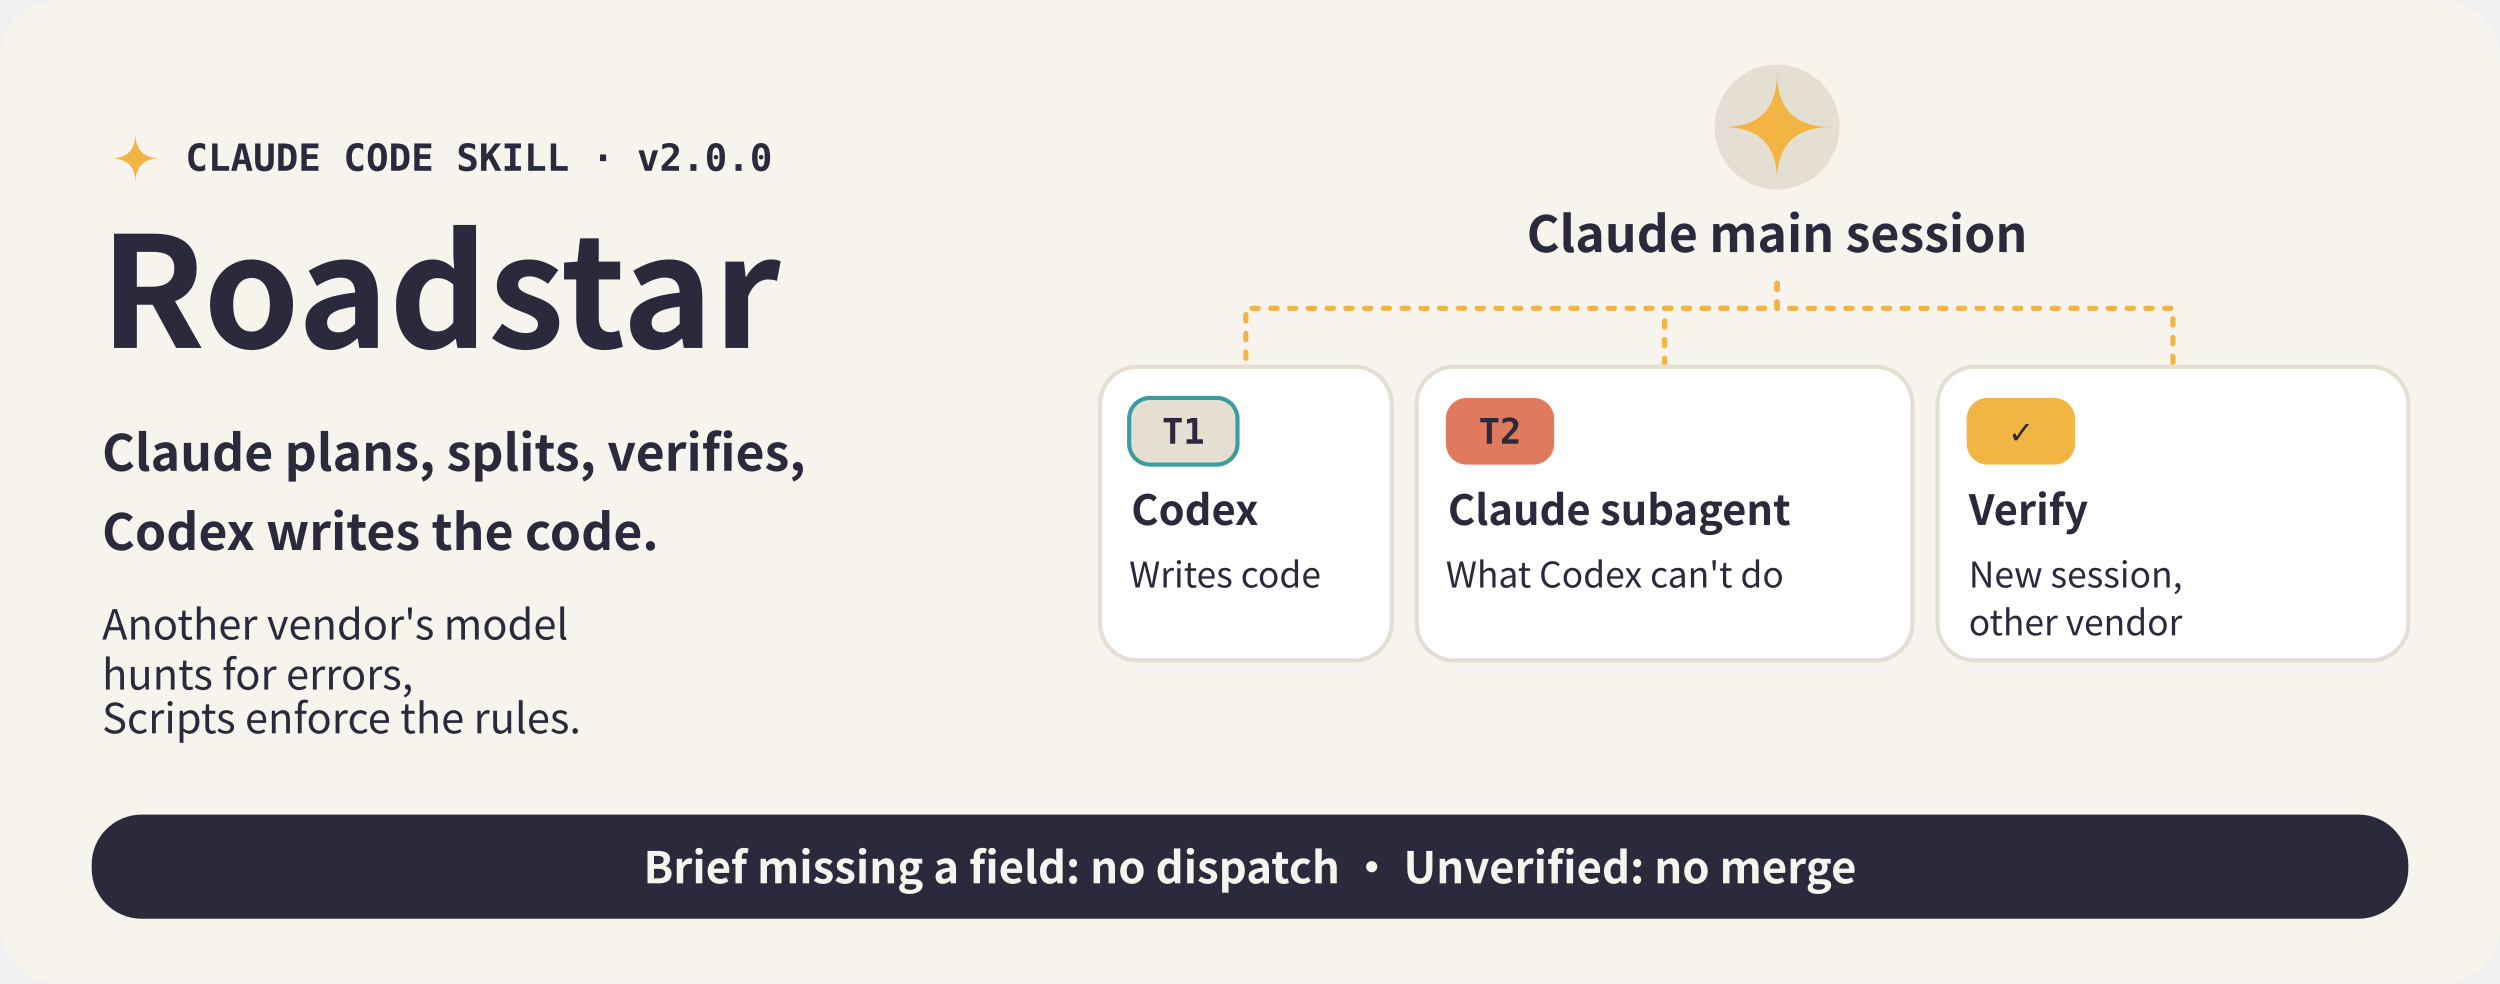
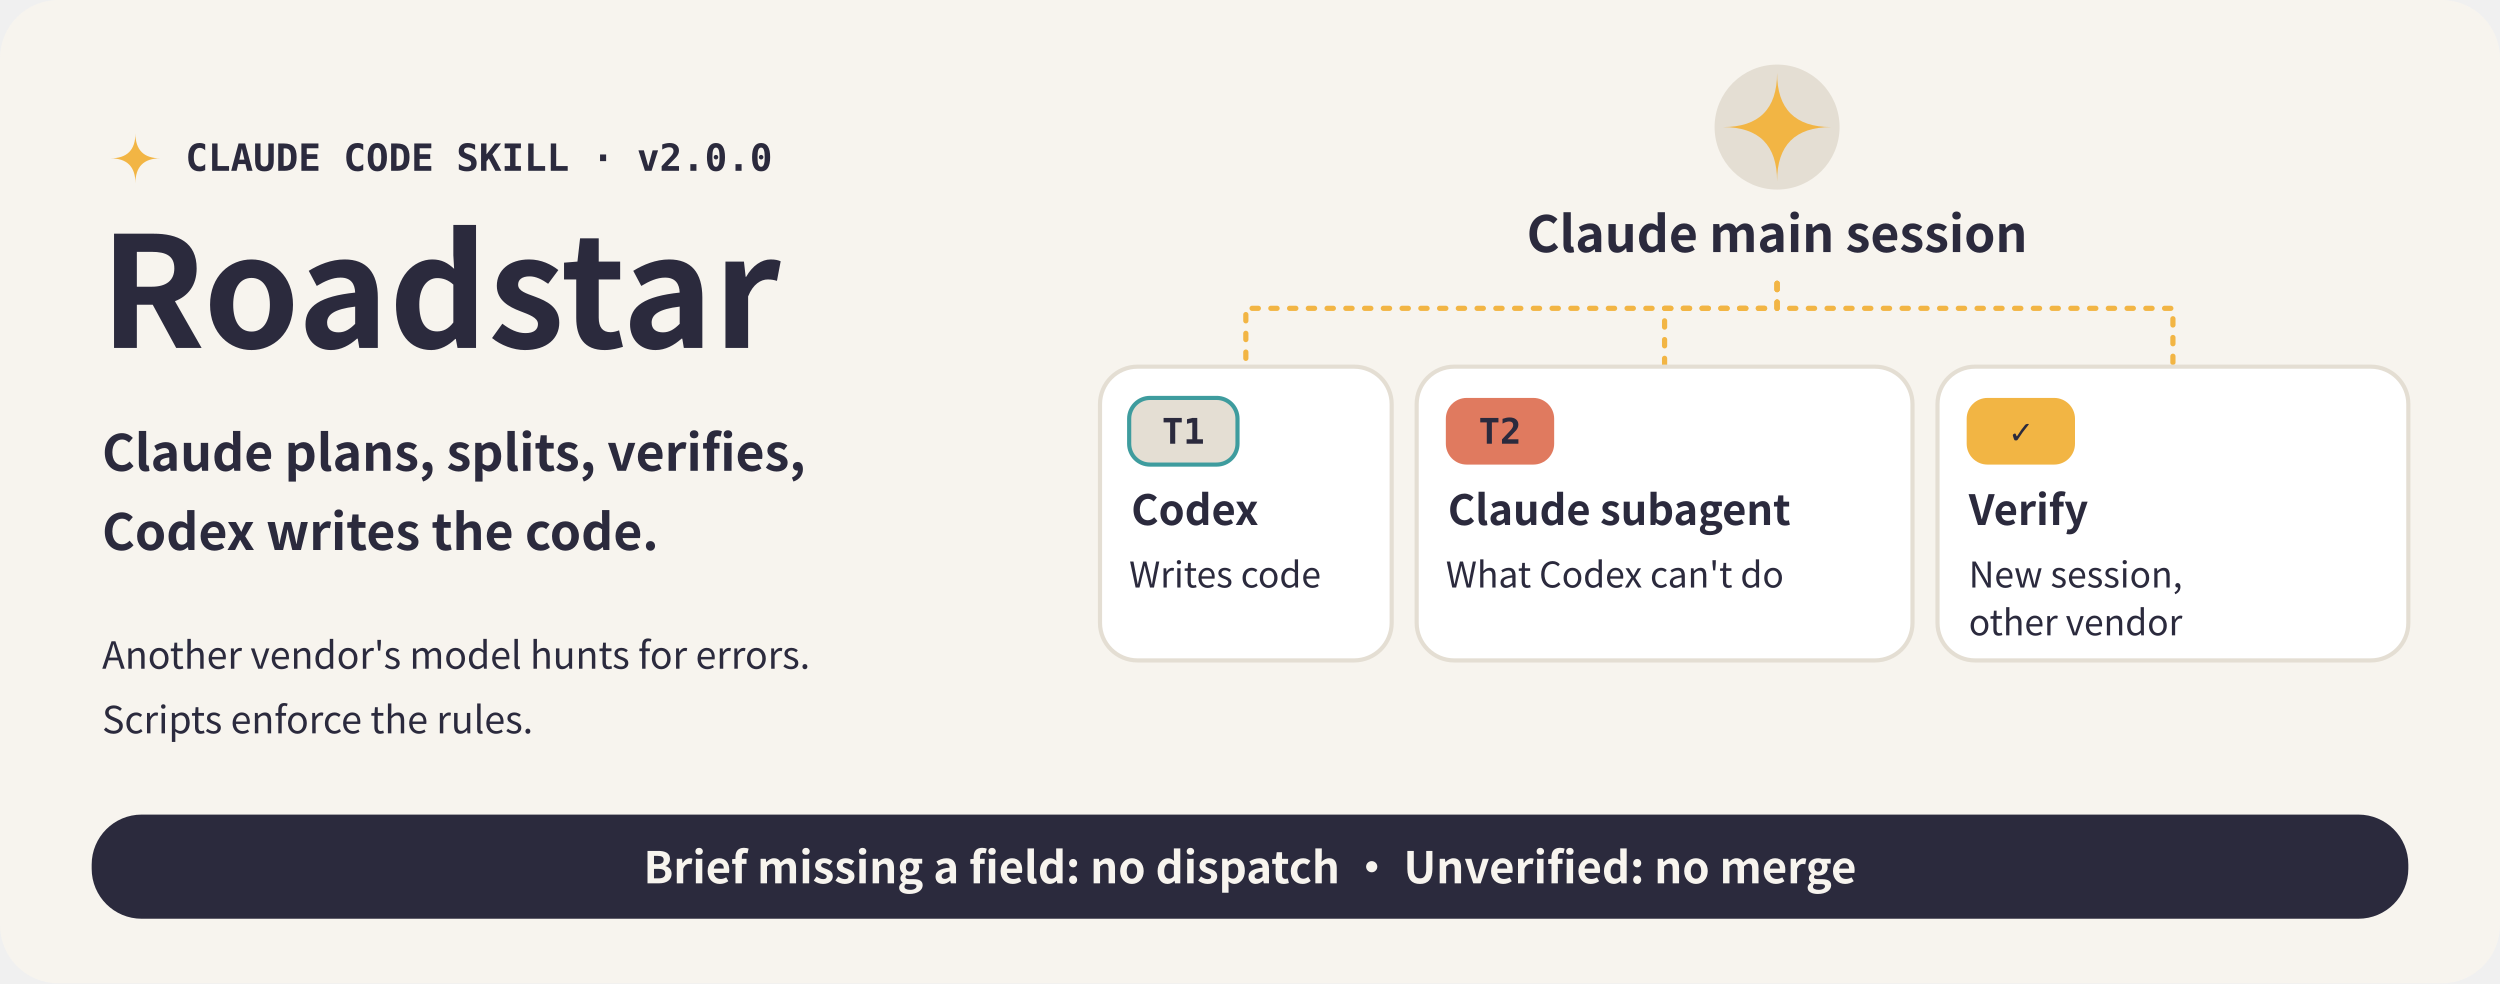
<svg xmlns="http://www.w3.org/2000/svg" xml:lang="en" width="1200" height="472" viewBox="0 0 1200 472" role="img" aria-labelledby="title desc">
  <rect id="base" x="0" y="0" width="1200" height="472" fill="#F7F4EE" rx="28" />
  <rect id="intro" x="28" y="30" width="490" height="356" fill="#F7F4EE" rx="0" />
  <path d="M65,64 Q65,76 77,76 Q65,76 65,88 Q65,76 53,76 Q65,76 65,64 Z" fill="#F2B544" />
  <text data-card="intro" x="89" y="82" font-size="18" font-weight="600" fill="#2B2A3D" text-anchor="start" font-family="ui-monospace, SFMono-Regular, Menlo, Consolas, monospace">CLAUDE CODE SKILL · v2.0.0</text>
  <text data-card="intro" x="48" y="167" font-size="74" font-weight="800" fill="#2B2A3D" text-anchor="start" font-family="-apple-system, BlinkMacSystemFont, 'Segoe UI', 'PingFang SC', 'Hiragino Sans', 'Noto Sans CJK SC', sans-serif">Roadstar</text>
  <text data-card="intro" x="49" y="226" font-size="24" font-weight="700" fill="#2B2A3D" text-anchor="start" font-family="-apple-system, BlinkMacSystemFont, 'Segoe UI', 'PingFang SC', 'Hiragino Sans', 'Noto Sans CJK SC', sans-serif">Claude plans, splits, verifies,</text>
  <text data-card="intro" x="49" y="264" font-size="24" font-weight="700" fill="#2B2A3D" text-anchor="start" font-family="-apple-system, BlinkMacSystemFont, 'Segoe UI', 'PingFang SC', 'Hiragino Sans', 'Noto Sans CJK SC', sans-serif">Codex writes the code.</text>
-   <text data-card="intro" x="49" y="307" font-size="20" font-weight="500" fill="#2B2A3D" text-anchor="start" font-family="-apple-system, BlinkMacSystemFont, 'Segoe UI', 'PingFang SC', 'Hiragino Sans', 'Noto Sans CJK SC', sans-serif">Another vendor's model</text>
-   <text data-card="intro" x="49" y="331" font-size="20" font-weight="500" fill="#2B2A3D" text-anchor="start" font-family="-apple-system, BlinkMacSystemFont, 'Segoe UI', 'PingFang SC', 'Hiragino Sans', 'Noto Sans CJK SC', sans-serif">hunts for errors,</text>
-   <text data-card="intro" x="49" y="352" font-size="20" font-weight="500" fill="#2B2A3D" text-anchor="start" font-family="-apple-system, BlinkMacSystemFont, 'Segoe UI', 'PingFang SC', 'Hiragino Sans', 'Noto Sans CJK SC', sans-serif">Scripts enforce the rules.</text>
+   <text data-card="intro" x="49" y="321" font-size="18" font-weight="500" fill="#2B2A3D" text-anchor="start" font-family="-apple-system, BlinkMacSystemFont, 'Segoe UI', 'PingFang SC', 'Hiragino Sans', 'Noto Sans CJK SC', sans-serif">Another vendor's model hunts for errors.</text>
+   <text data-card="intro" x="49" y="352" font-size="18" font-weight="500" fill="#2B2A3D" text-anchor="start" font-family="-apple-system, BlinkMacSystemFont, 'Segoe UI', 'PingFang SC', 'Hiragino Sans', 'Noto Sans CJK SC', sans-serif">Scripts enforce the rules.</text>
  <rect id="host-label" x="646" y="94" width="414" height="39" fill="#F7F4EE" rx="0" />
  <circle cx="853" cy="61" r="30" fill="#E4DED3" />
  <path d="M853,35 Q853,61 879,61 Q853,61 853,87 Q853,61 827,61 Q853,61 853,35 Z" fill="#F2B544" />
  <text data-card="host-label" x="853" y="121" font-size="24" font-weight="750" fill="#2B2A3D" text-anchor="middle" font-family="-apple-system, BlinkMacSystemFont, 'Segoe UI', 'PingFang SC', 'Hiragino Sans', 'Noto Sans CJK SC', sans-serif">Claude main session</text>
  <path d="M853,136 V148 H598.0 V177" fill="none" stroke="#F2B544" stroke-width="2.5" stroke-linecap="round" stroke-linejoin="round" stroke-dasharray="3 6" />
  <rect id="card-T1" x="528" y="176" width="140" height="141" fill="#FFFFFF" rx="18" stroke="#E4DED3" stroke-width="2" />
  <rect id="card-T1-badge" x="542" y="191" width="52" height="32" fill="#E4DED3" rx="10" stroke="#3E9C9E" stroke-width="2" />
  <text data-card="card-T1-badge" x="568" y="213" font-size="17" font-weight="600" fill="#2B2A3D" text-anchor="middle" font-family="ui-monospace, SFMono-Regular, Menlo, Consolas, monospace">T1</text>
  <text data-card="card-T1" x="543" y="252" font-size="20" font-weight="750" fill="#2B2A3D" text-anchor="start" font-family="-apple-system, BlinkMacSystemFont, 'Segoe UI', 'PingFang SC', 'Hiragino Sans', 'Noto Sans CJK SC', sans-serif">Codex</text>
  <text data-card="card-T1" x="542" y="282" font-size="17" font-weight="500" fill="#2B2A3D" text-anchor="start" font-family="-apple-system, BlinkMacSystemFont, 'Segoe UI', 'PingFang SC', 'Hiragino Sans', 'Noto Sans CJK SC', sans-serif">Writes code</text>
  <path d="M853,136 V148 H799.0 V177" fill="none" stroke="#F2B544" stroke-width="2.5" stroke-linecap="round" stroke-linejoin="round" stroke-dasharray="3 6" />
  <rect id="card-T2" x="680" y="176" width="238" height="141" fill="#FFFFFF" rx="18" stroke="#E4DED3" stroke-width="2" />
  <rect id="card-T2-badge" x="694" y="191" width="52" height="32" fill="#E07A5F" rx="10" />
  <text data-card="card-T2-badge" x="720" y="213" font-size="17" font-weight="600" fill="#2B2A3D" text-anchor="middle" font-family="ui-monospace, SFMono-Regular, Menlo, Consolas, monospace">T2</text>
  <text data-card="card-T2" x="695" y="252" font-size="20" font-weight="750" fill="#2B2A3D" text-anchor="start" font-family="-apple-system, BlinkMacSystemFont, 'Segoe UI', 'PingFang SC', 'Hiragino Sans', 'Noto Sans CJK SC', sans-serif">Claude subagent</text>
  <text data-card="card-T2" x="694" y="282" font-size="17" font-weight="500" fill="#2B2A3D" text-anchor="start" font-family="-apple-system, BlinkMacSystemFont, 'Segoe UI', 'PingFang SC', 'Hiragino Sans', 'Noto Sans CJK SC', sans-serif">What Codex can't do</text>
  <path d="M853,136 V148 H1043.0 V177" fill="none" stroke="#F2B544" stroke-width="2.5" stroke-linecap="round" stroke-linejoin="round" stroke-dasharray="3 6" />
  <rect id="card-verify" x="930" y="176" width="226" height="141" fill="#FFFFFF" rx="18" stroke="#E4DED3" stroke-width="2" />
  <rect id="card-verify-badge" x="944" y="191" width="52" height="32" fill="#F2B544" rx="10" />
  <text data-card="card-verify-badge" x="970" y="213" font-size="17" font-weight="600" fill="#2B2A3D" text-anchor="middle" font-family="ui-monospace, SFMono-Regular, Menlo, Consolas, monospace">✓</text>
  <text data-card="card-verify" x="945" y="252" font-size="20" font-weight="750" fill="#2B2A3D" text-anchor="start" font-family="-apple-system, BlinkMacSystemFont, 'Segoe UI', 'PingFang SC', 'Hiragino Sans', 'Noto Sans CJK SC', sans-serif">Verify</text>
  <text data-card="card-verify" x="945" y="282" font-size="17" font-weight="500" fill="#2B2A3D" text-anchor="start" font-family="-apple-system, BlinkMacSystemFont, 'Segoe UI', 'PingFang SC', 'Hiragino Sans', 'Noto Sans CJK SC', sans-serif">New session,</text>
  <text data-card="card-verify" x="945" y="304.95" font-size="17" font-weight="500" fill="#2B2A3D" text-anchor="start" font-family="-apple-system, BlinkMacSystemFont, 'Segoe UI', 'PingFang SC', 'Hiragino Sans', 'Noto Sans CJK SC', sans-serif">other vendor</text>
  <rect id="footer" x="44" y="391" width="1112" height="50" fill="#2B2A3D" rx="24" />
  <text data-card="footer" x="600" y="424" font-size="21" font-weight="700" fill="#F7F4EE" text-anchor="middle" font-family="-apple-system, BlinkMacSystemFont, 'Segoe UI', 'PingFang SC', 'Hiragino Sans', 'Noto Sans CJK SC', sans-serif">Brief missing a field: no dispatch · Unverified: no merge</text>
</svg>
